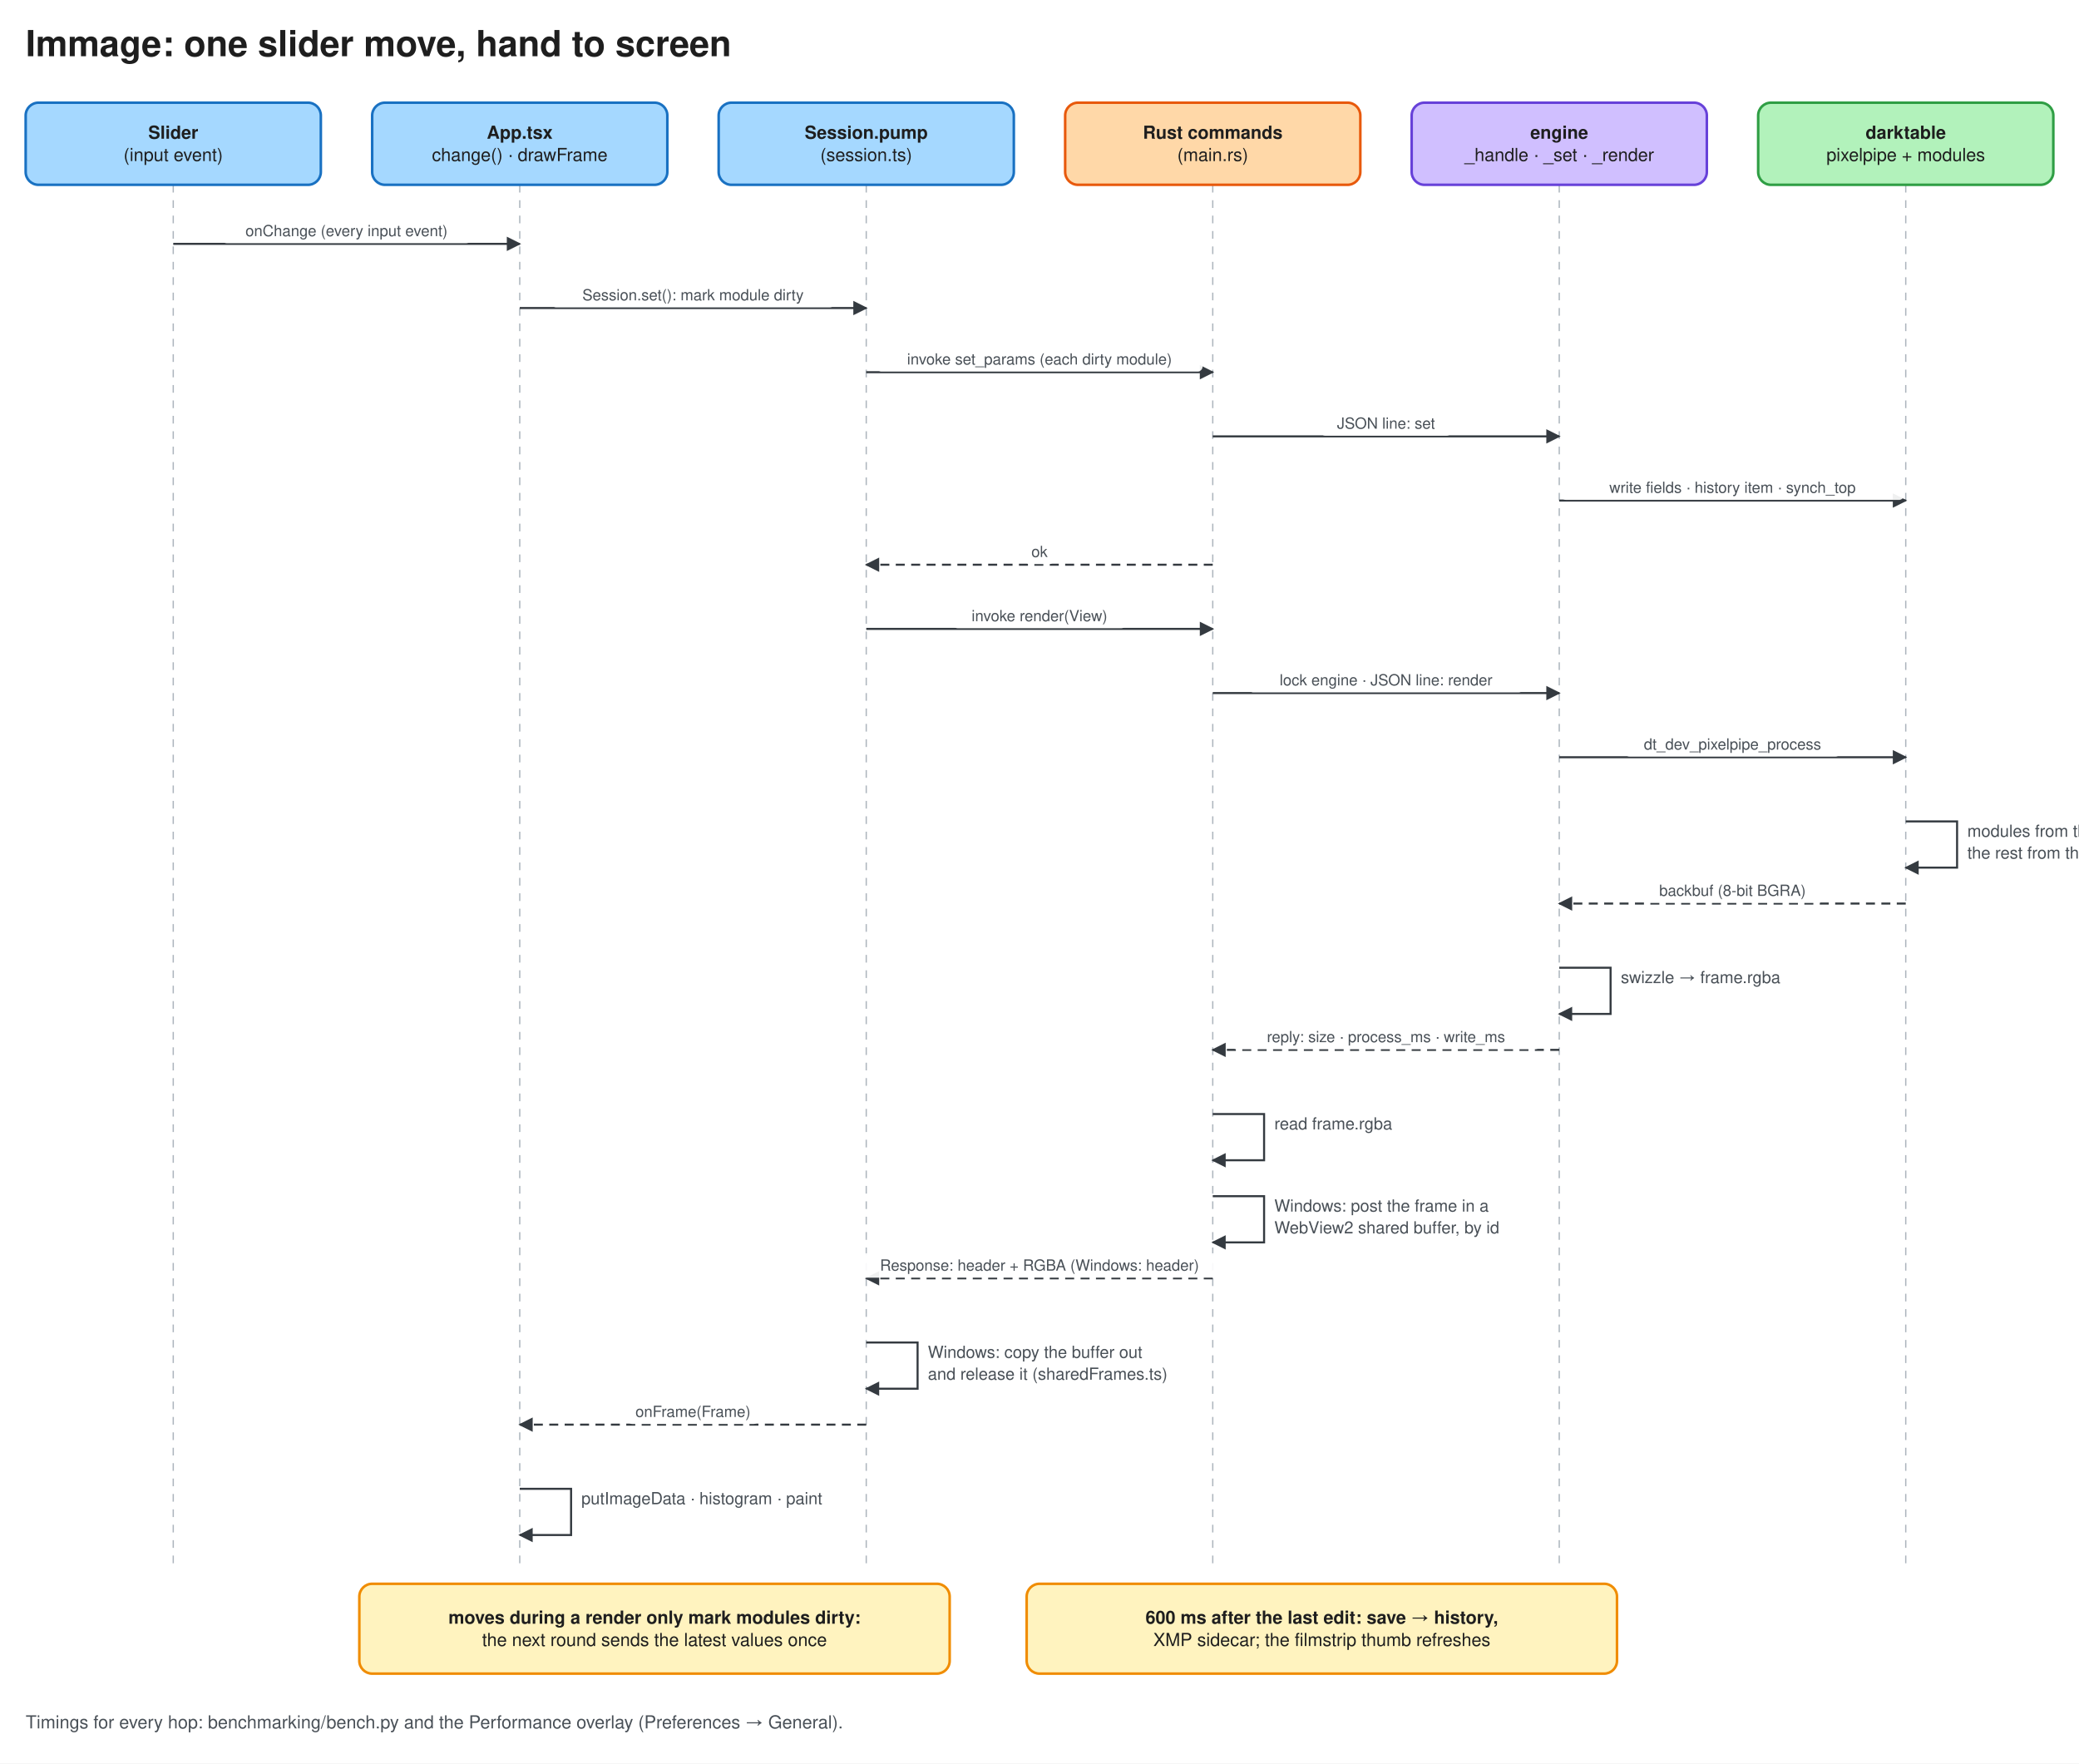
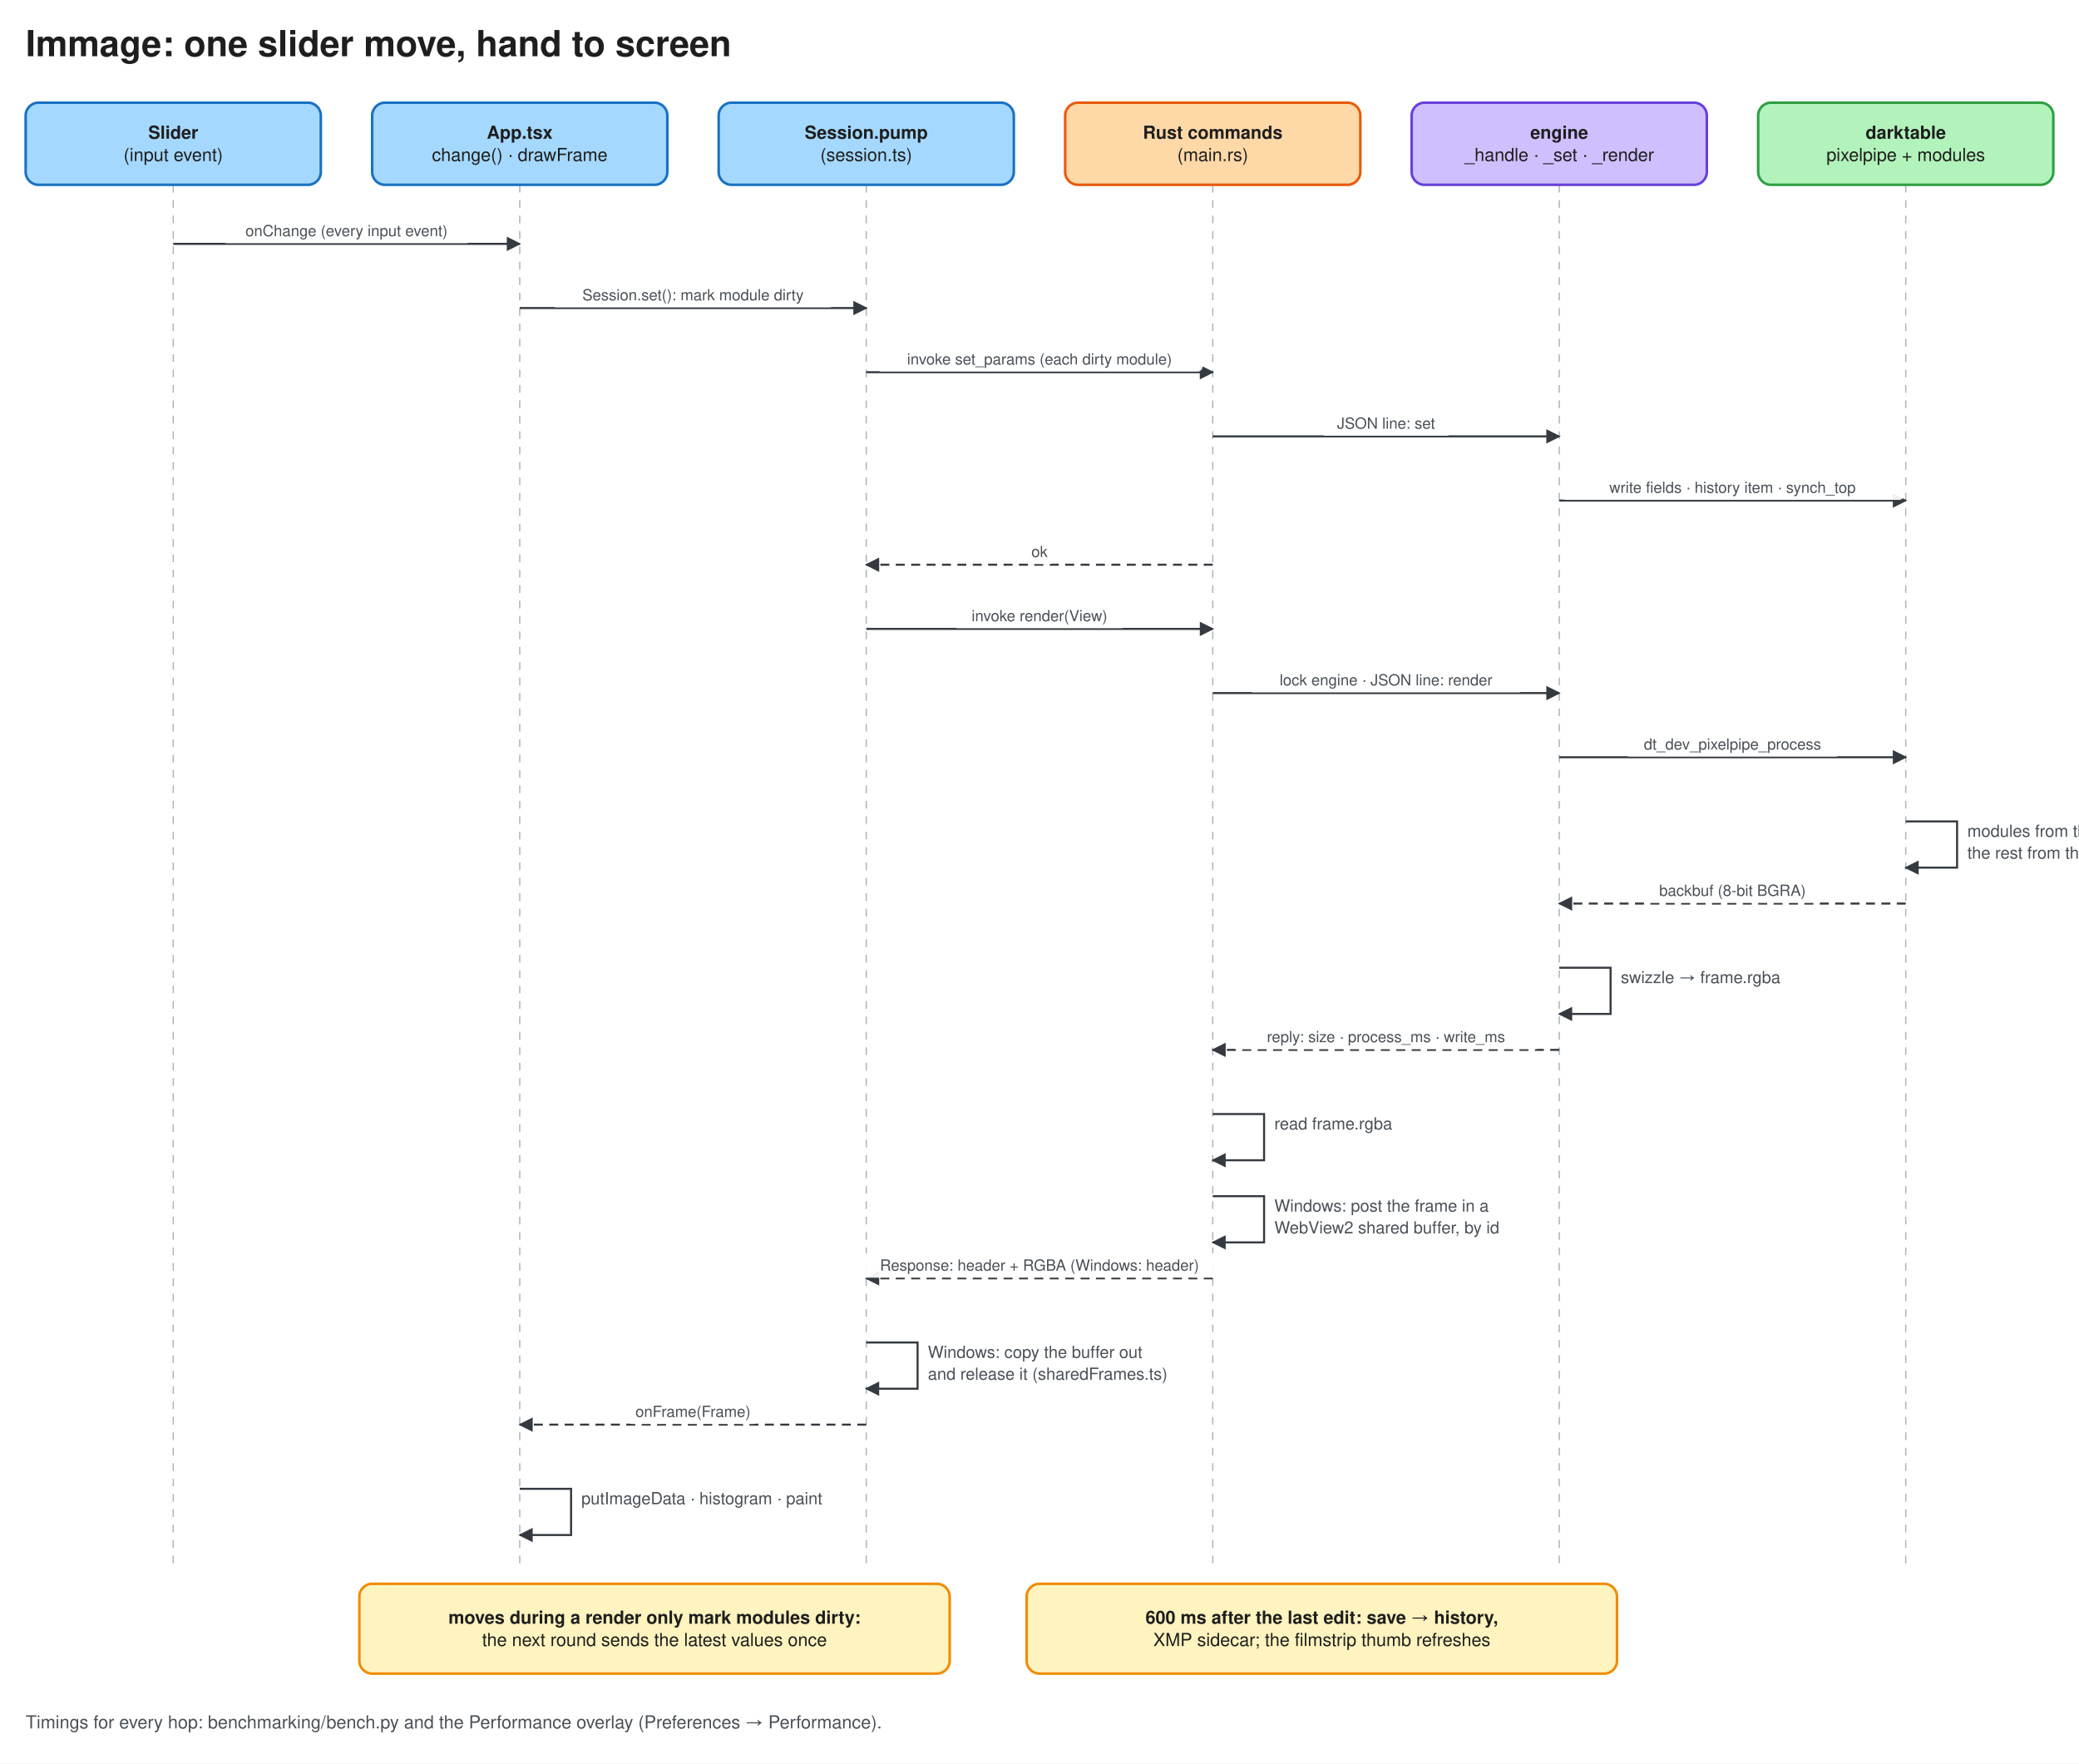
<svg xmlns="http://www.w3.org/2000/svg" viewBox="20 -20 1620 1374" width="1620" height="1374" font-family="-apple-system, Helvetica, Arial, sans-serif">
  <defs>
    <marker id="h" viewBox="0 0 10 10" refX="9" refY="5" markerWidth="7" markerHeight="7" orient="auto-start-reverse">
      <path d="M0,0 L10,5 L0,10 z" fill="#343a40" />
    </marker>
  </defs>
  <rect x="20" y="-20" width="1620" height="1374" fill="#ffffff" />
  <line x1="1505" y1="124" x2="1505" y2="1204" stroke="#adb5bd" stroke-dasharray="6 6" />
  <line x1="1235" y1="124" x2="1235" y2="1204" stroke="#adb5bd" stroke-dasharray="6 6" />
  <line x1="965" y1="124" x2="965" y2="1204" stroke="#adb5bd" stroke-dasharray="6 6" />
  <line x1="695" y1="124" x2="695" y2="1204" stroke="#adb5bd" stroke-dasharray="6 6" />
  <line x1="425" y1="124" x2="425" y2="1204" stroke="#adb5bd" stroke-dasharray="6 6" />
  <line x1="155" y1="124" x2="155" y2="1204" stroke="#adb5bd" stroke-dasharray="6 6" />
  <polyline points="155.0,170.0 425.0,170.0" fill="none" stroke="#343a40" stroke-width="1.6" marker-end="url(#h)" />
  <polyline points="425.0,220.0 695.0,220.0" fill="none" stroke="#343a40" stroke-width="1.6" marker-end="url(#h)" />
  <polyline points="695.0,270.0 965.0,270.0" fill="none" stroke="#343a40" stroke-width="1.6" marker-end="url(#h)" />
  <polyline points="965.0,320.0 1235.0,320.0" fill="none" stroke="#343a40" stroke-width="1.6" marker-end="url(#h)" />
  <polyline points="1235.0,370.0 1505.0,370.0" fill="none" stroke="#343a40" stroke-width="1.6" marker-end="url(#h)" />
  <polyline points="965.0,420.0 695.0,420.0" fill="none" stroke="#343a40" stroke-width="1.6" stroke-dasharray="7 5" marker-end="url(#h)" />
  <polyline points="695.0,470.0 965.0,470.0" fill="none" stroke="#343a40" stroke-width="1.6" marker-end="url(#h)" />
  <polyline points="965.0,520.0 1235.0,520.0" fill="none" stroke="#343a40" stroke-width="1.6" marker-end="url(#h)" />
  <polyline points="1235.0,570.0 1505.0,570.0" fill="none" stroke="#343a40" stroke-width="1.6" marker-end="url(#h)" />
  <path d="M1505,620 h40 v36 h-40" fill="none" stroke="#343a40" stroke-width="1.6" marker-end="url(#h)" />
  <text x="1553" y="632" font-size="13" fill="#495057">modules from the changed one on;</text>
  <text x="1553" y="649" font-size="13" fill="#495057">the rest from the pipe cache</text>
  <polyline points="1505.0,684.0 1235.0,684.0" fill="none" stroke="#343a40" stroke-width="1.6" stroke-dasharray="7 5" marker-end="url(#h)" />
  <path d="M1235,734 h40 v36 h-40" fill="none" stroke="#343a40" stroke-width="1.6" marker-end="url(#h)" />
  <text x="1283" y="746" font-size="13" fill="#495057">swizzle → frame.rgba</text>
  <polyline points="1235.0,798.0 965.0,798.0" fill="none" stroke="#343a40" stroke-width="1.6" stroke-dasharray="7 5" marker-end="url(#h)" />
  <path d="M965,848 h40 v36 h-40" fill="none" stroke="#343a40" stroke-width="1.6" marker-end="url(#h)" />
  <text x="1013" y="860" font-size="13" fill="#495057">read frame.rgba</text>
  <path d="M965,912 h40 v36 h-40" fill="none" stroke="#343a40" stroke-width="1.6" marker-end="url(#h)" />
  <text x="1013" y="924" font-size="13" fill="#495057">Windows: post the frame in a</text>
  <text x="1013" y="941" font-size="13" fill="#495057">WebView2 shared buffer, by id</text>
  <polyline points="965.0,976.0 695.0,976.0" fill="none" stroke="#343a40" stroke-width="1.6" stroke-dasharray="7 5" marker-end="url(#h)" />
  <path d="M695,1026 h40 v36 h-40" fill="none" stroke="#343a40" stroke-width="1.6" marker-end="url(#h)" />
  <text x="743" y="1038" font-size="13" fill="#495057">Windows: copy the buffer out</text>
  <text x="743" y="1055" font-size="13" fill="#495057">and release it (sharedFrames.ts)</text>
  <polyline points="695.0,1090.0 425.0,1090.0" fill="none" stroke="#343a40" stroke-width="1.6" stroke-dasharray="7 5" marker-end="url(#h)" />
  <path d="M425,1140 h40 v36 h-40" fill="none" stroke="#343a40" stroke-width="1.6" marker-end="url(#h)" />
  <text x="473" y="1152" font-size="13" fill="#495057">putImageData · histogram · paint</text>
  <text x="40.0" y="14.0" font-size="28" fill="#1e1e1e" text-anchor="start" dominant-baseline="middle" font-weight="600">Immage: one slider move, hand to screen</text>
  <rect x="40" y="60" width="230" height="64" rx="10" fill="#a5d8ff" stroke="#1971c2" stroke-width="2" />
  <text x="155.0" y="83.2" font-size="14" fill="#1e1e1e" text-anchor="middle" dominant-baseline="middle" font-weight="600">Slider</text>
  <text x="155.0" y="100.8" font-size="14" fill="#1e1e1e" text-anchor="middle" dominant-baseline="middle" font-weight="normal">(input event)</text>
  <rect x="310" y="60" width="230" height="64" rx="10" fill="#a5d8ff" stroke="#1971c2" stroke-width="2" />
  <text x="425.0" y="83.2" font-size="14" fill="#1e1e1e" text-anchor="middle" dominant-baseline="middle" font-weight="600">App.tsx</text>
  <text x="425.0" y="100.8" font-size="14" fill="#1e1e1e" text-anchor="middle" dominant-baseline="middle" font-weight="normal">change() · drawFrame</text>
  <rect x="580" y="60" width="230" height="64" rx="10" fill="#a5d8ff" stroke="#1971c2" stroke-width="2" />
  <text x="695.0" y="83.2" font-size="14" fill="#1e1e1e" text-anchor="middle" dominant-baseline="middle" font-weight="600">Session.pump</text>
  <text x="695.0" y="100.8" font-size="14" fill="#1e1e1e" text-anchor="middle" dominant-baseline="middle" font-weight="normal">(session.ts)</text>
  <rect x="850" y="60" width="230" height="64" rx="10" fill="#ffd8a8" stroke="#e8590c" stroke-width="2" />
  <text x="965.0" y="83.2" font-size="14" fill="#1e1e1e" text-anchor="middle" dominant-baseline="middle" font-weight="600">Rust commands</text>
  <text x="965.0" y="100.8" font-size="14" fill="#1e1e1e" text-anchor="middle" dominant-baseline="middle" font-weight="normal">(main.rs)</text>
  <rect x="1120" y="60" width="230" height="64" rx="10" fill="#d0bfff" stroke="#6741d9" stroke-width="2" />
  <text x="1235.0" y="83.2" font-size="14" fill="#1e1e1e" text-anchor="middle" dominant-baseline="middle" font-weight="600">engine</text>
  <text x="1235.0" y="100.8" font-size="14" fill="#1e1e1e" text-anchor="middle" dominant-baseline="middle" font-weight="normal">_handle · _set · _render</text>
  <rect x="1390" y="60" width="230" height="64" rx="10" fill="#b2f2bb" stroke="#2f9e44" stroke-width="2" />
  <text x="1505.0" y="83.2" font-size="14" fill="#1e1e1e" text-anchor="middle" dominant-baseline="middle" font-weight="600">darktable</text>
  <text x="1505.0" y="100.8" font-size="14" fill="#1e1e1e" text-anchor="middle" dominant-baseline="middle" font-weight="normal">pixelpipe + modules</text>
  <rect x="300" y="1214" width="460" height="70" rx="10" fill="#fff3bf" stroke="#f08c00" stroke-width="2" />
  <text x="530.0" y="1240.2" font-size="14" fill="#1e1e1e" text-anchor="middle" dominant-baseline="middle" font-weight="600">moves during a render only mark modules dirty:</text>
  <text x="530.0" y="1257.8" font-size="14" fill="#1e1e1e" text-anchor="middle" dominant-baseline="middle" font-weight="normal">the next round sends the latest values once</text>
  <rect x="820" y="1214" width="460" height="70" rx="10" fill="#fff3bf" stroke="#f08c00" stroke-width="2" />
  <text x="1050.0" y="1240.2" font-size="14" fill="#1e1e1e" text-anchor="middle" dominant-baseline="middle" font-weight="600">600 ms after the last edit: save → history,</text>
  <text x="1050.0" y="1257.8" font-size="14" fill="#1e1e1e" text-anchor="middle" dominant-baseline="middle" font-weight="normal">XMP sidecar; the filmstrip thumb refreshes</text>
-   <text x="40.0" y="1322.0" font-size="14" fill="#495057" text-anchor="start" dominant-baseline="middle" font-weight="normal">Timings for every hop: benchmarking/bench.py and the Performance overlay (Preferences → General).</text>
+   <text x="40.0" y="1322.0" font-size="14" fill="#495057" text-anchor="start" dominant-baseline="middle" font-weight="normal">Timings for every hop: benchmarking/bench.py and the Performance overlay (Preferences → Performance).</text>
  <rect x="192.6" y="150.5" width="194.8" height="19" rx="4" fill="#ffffff" fill-opacity="0.92" />
  <text x="290.0" y="160.0" font-size="12" fill="#495057" text-anchor="middle" dominant-baseline="middle" font-weight="normal">onChange (every input event)</text>
  <rect x="449.4" y="200.5" width="221.2" height="19" rx="4" fill="#ffffff" fill-opacity="0.92" />
  <text x="560.0" y="210.0" font-size="12" fill="#495057" text-anchor="middle" dominant-baseline="middle" font-weight="normal">Session.set(): mark module dirty</text>
  <rect x="702.9" y="250.5" width="254.2" height="19" rx="4" fill="#ffffff" fill-opacity="0.92" />
  <text x="830.0" y="260.0" font-size="12" fill="#495057" text-anchor="middle" dominant-baseline="middle" font-weight="normal">invoke set_params (each dirty module)</text>
  <rect x="1048.8" y="300.5" width="102.4" height="19" rx="4" fill="#ffffff" fill-opacity="0.92" />
  <text x="1100.0" y="310.0" font-size="12" fill="#495057" text-anchor="middle" dominant-baseline="middle" font-weight="normal">JSON line: set</text>
  <rect x="1236.3" y="350.5" width="267.4" height="19" rx="4" fill="#ffffff" fill-opacity="0.92" />
  <text x="1370.0" y="360.0" font-size="12" fill="#495057" text-anchor="middle" dominant-baseline="middle" font-weight="normal">write fields · history item · synch_top</text>
  <rect x="818.4" y="400.5" width="23.2" height="19" rx="4" fill="#ffffff" fill-opacity="0.92" />
  <text x="830.0" y="410.0" font-size="12" fill="#495057" text-anchor="middle" dominant-baseline="middle" font-weight="normal">ok</text>
  <rect x="762.3" y="450.5" width="135.4" height="19" rx="4" fill="#ffffff" fill-opacity="0.92" />
  <text x="830.0" y="460.0" font-size="12" fill="#495057" text-anchor="middle" dominant-baseline="middle" font-weight="normal">invoke render(View)</text>
  <rect x="992.7" y="500.5" width="214.6" height="19" rx="4" fill="#ffffff" fill-opacity="0.92" />
  <text x="1100.0" y="510.0" font-size="12" fill="#495057" text-anchor="middle" dominant-baseline="middle" font-weight="normal">lock engine · JSON line: render</text>
  <rect x="1285.8" y="550.5" width="168.4" height="19" rx="4" fill="#ffffff" fill-opacity="0.92" />
  <text x="1370.0" y="560.0" font-size="12" fill="#495057" text-anchor="middle" dominant-baseline="middle" font-weight="normal">dt_dev_pixelpipe_process</text>
  <rect x="1299.0" y="664.5" width="142.0" height="19" rx="4" fill="#ffffff" fill-opacity="0.92" />
  <text x="1370.0" y="674.0" font-size="12" fill="#495057" text-anchor="middle" dominant-baseline="middle" font-weight="normal">backbuf (8-bit BGRA)</text>
  <rect x="979.5" y="778.5" width="241.0" height="19" rx="4" fill="#ffffff" fill-opacity="0.92" />
  <text x="1100.0" y="788.0" font-size="12" fill="#495057" text-anchor="middle" dominant-baseline="middle" font-weight="normal">reply: size · process_ms · write_ms</text>
  <rect x="689.7" y="956.5" width="280.6" height="19" rx="4" fill="#ffffff" fill-opacity="0.92" />
  <text x="830.0" y="966.0" font-size="12" fill="#495057" text-anchor="middle" dominant-baseline="middle" font-weight="normal">Response: header + RGBA (Windows: header)</text>
  <rect x="508.8" y="1070.5" width="102.4" height="19" rx="4" fill="#ffffff" fill-opacity="0.92" />
  <text x="560.0" y="1080.0" font-size="12" fill="#495057" text-anchor="middle" dominant-baseline="middle" font-weight="normal">onFrame(Frame)</text>
</svg>
